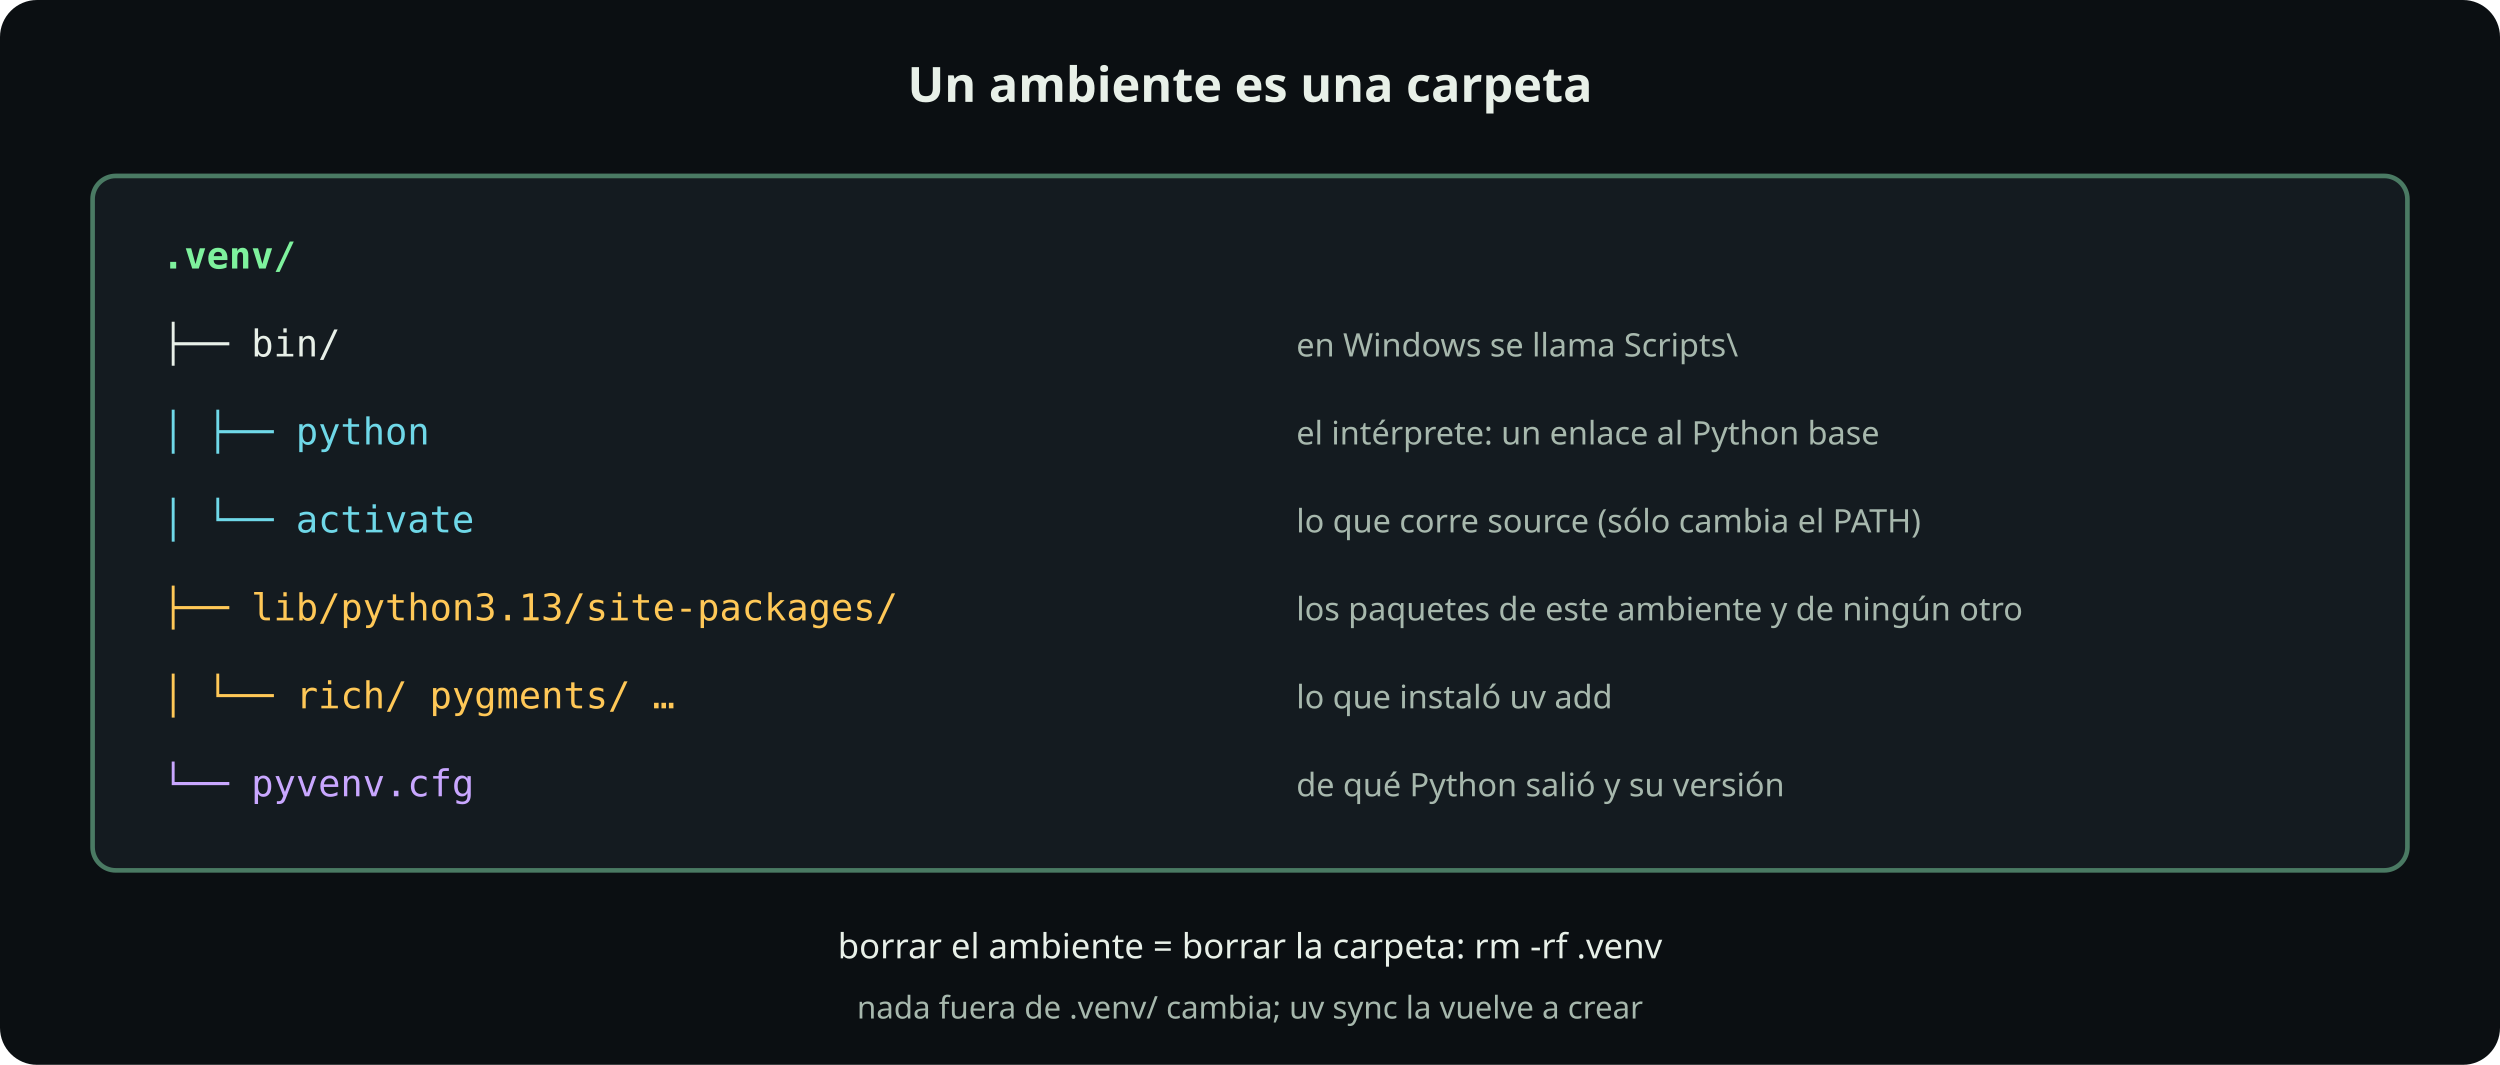
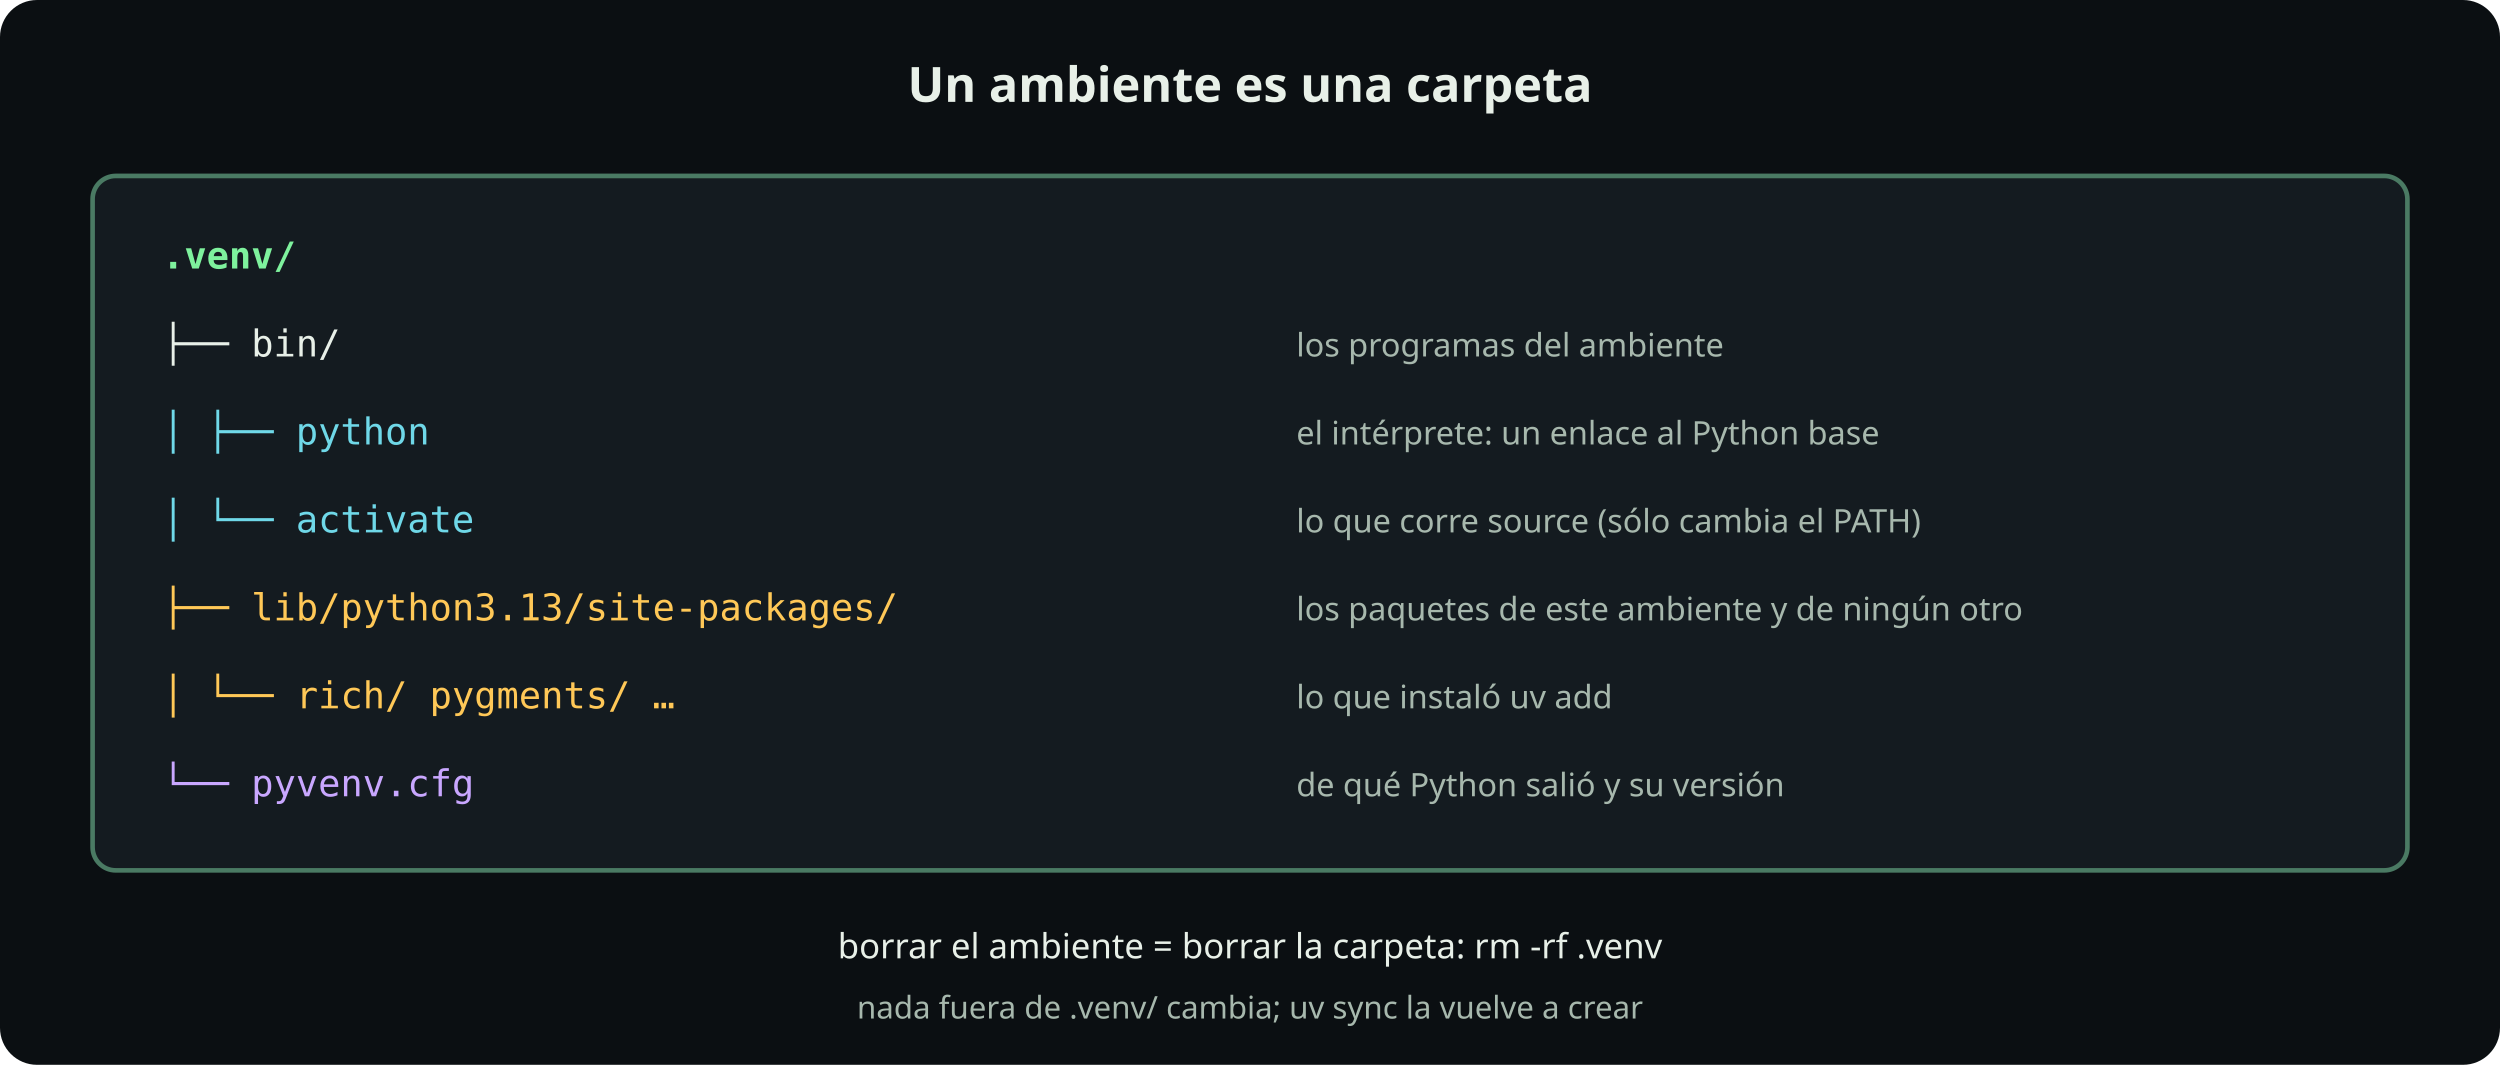
- <svg xmlns="http://www.w3.org/2000/svg" width="1080" height="460" viewBox="0 0 1080 460" role="img" aria-label="El arbol de la carpeta .venv a la izquierda y, a la derecha de cada rama, que es: bin/python es el interprete, un enlace al Python base; bin/activate es lo que corre source; lib/python3.13/site-packages guarda los paquetes de este ambiente y de ningun otro, como rich y pygments; pyvenv.cfg dice de que Python salio y su version. En Windows bin se llama Scripts. Al pie: borrar el ambiente es borrar la carpeta">
+ <svg xmlns="http://www.w3.org/2000/svg" width="1080" height="460" viewBox="0 0 1080 460" role="img" aria-label="El arbol de la carpeta .venv a la izquierda y, a la derecha de cada rama, que es: bin/python es el interprete, un enlace al Python base; bin/activate es lo que corre source; lib/python3.13/site-packages guarda los paquetes de este ambiente y de ningun otro, como rich y pygments; pyvenv.cfg dice de que Python salio y su version. Al pie: borrar el ambiente es borrar la carpeta">
  <rect x="0" y="0" width="1080" height="460" rx="16" fill="#0b0f12" />
  <defs>
    <marker id="f4a7a63" viewBox="0 0 10 10" refX="9" refY="5" markerWidth="6" markerHeight="6" orient="auto-start-reverse">
      <path d="M 0 0 L 10 5 L 0 10 z" fill="#4a7a63" />
    </marker>
    <marker id="f7ef29d" viewBox="0 0 10 10" refX="9" refY="5" markerWidth="6" markerHeight="6" orient="auto-start-reverse">
      <path d="M 0 0 L 10 5 L 0 10 z" fill="#7ef29d" />
    </marker>
    <marker id="fffc857" viewBox="0 0 10 10" refX="9" refY="5" markerWidth="6" markerHeight="6" orient="auto-start-reverse">
      <path d="M 0 0 L 10 5 L 0 10 z" fill="#ffc857" />
    </marker>
    <marker id="f6fd8e8" viewBox="0 0 10 10" refX="9" refY="5" markerWidth="6" markerHeight="6" orient="auto-start-reverse">
      <path d="M 0 0 L 10 5 L 0 10 z" fill="#6fd8e8" />
    </marker>
    <marker id="fc9a7ff" viewBox="0 0 10 10" refX="9" refY="5" markerWidth="6" markerHeight="6" orient="auto-start-reverse">
      <path d="M 0 0 L 10 5 L 0 10 z" fill="#c9a7ff" />
    </marker>
    <marker id="fff8a7a" viewBox="0 0 10 10" refX="9" refY="5" markerWidth="6" markerHeight="6" orient="auto-start-reverse">
      <path d="M 0 0 L 10 5 L 0 10 z" fill="#ff8a7a" />
    </marker>
    <marker id="fa7b8ad" viewBox="0 0 10 10" refX="9" refY="5" markerWidth="6" markerHeight="6" orient="auto-start-reverse">
      <path d="M 0 0 L 10 5 L 0 10 z" fill="#a7b8ad" />
    </marker>
    <marker id="fe8f0e8" viewBox="0 0 10 10" refX="9" refY="5" markerWidth="6" markerHeight="6" orient="auto-start-reverse">
      <path d="M 0 0 L 10 5 L 0 10 z" fill="#e8f0e8" />
    </marker>
  </defs>
  <text x="540.0" y="44" fill="#e8f0e8" font-family="system-ui, sans-serif" font-size="21" font-weight="600" text-anchor="middle">Un ambiente es una carpeta</text>
  <rect x="40" y="76" width="1000" height="300" rx="10" fill="#141b20" stroke="#4a7a63" stroke-width="2" />
  <text x="70" y="116" fill="#7ef29d" font-family="ui-monospace, SFMono-Regular, Menlo, monospace" font-size="16" font-weight="600" text-anchor="start">.venv/</text>
  <text x="70" y="154" fill="#e8f0e8" font-family="ui-monospace, SFMono-Regular, Menlo, monospace" font-size="16" font-weight="normal" text-anchor="start">├── bin/</text>
-   <text x="560" y="154" fill="#a7b8ad" font-family="system-ui, sans-serif" font-size="14" font-weight="normal" text-anchor="start">en Windows se llama Scripts\</text>
+   <text x="560" y="154" fill="#a7b8ad" font-family="system-ui, sans-serif" font-size="14" font-weight="normal" text-anchor="start">los programas del ambiente</text>
  <text x="70" y="192" fill="#6fd8e8" font-family="ui-monospace, SFMono-Regular, Menlo, monospace" font-size="16" font-weight="normal" text-anchor="start">│   ├── python</text>
  <text x="560" y="192" fill="#a7b8ad" font-family="system-ui, sans-serif" font-size="14" font-weight="normal" text-anchor="start">el intérprete: un enlace al Python base</text>
  <text x="70" y="230" fill="#6fd8e8" font-family="ui-monospace, SFMono-Regular, Menlo, monospace" font-size="16" font-weight="normal" text-anchor="start">│   └── activate</text>
  <text x="560" y="230" fill="#a7b8ad" font-family="system-ui, sans-serif" font-size="14" font-weight="normal" text-anchor="start">lo que corre source (sólo cambia el PATH)</text>
  <text x="70" y="268" fill="#ffc857" font-family="ui-monospace, SFMono-Regular, Menlo, monospace" font-size="16" font-weight="normal" text-anchor="start">├── lib/python3.13/site-packages/</text>
  <text x="560" y="268" fill="#a7b8ad" font-family="system-ui, sans-serif" font-size="14" font-weight="normal" text-anchor="start">los paquetes de este ambiente y de ningún otro</text>
  <text x="70" y="306" fill="#ffc857" font-family="ui-monospace, SFMono-Regular, Menlo, monospace" font-size="16" font-weight="normal" text-anchor="start">│   └── rich/  pygments/  …</text>
  <text x="560" y="306" fill="#a7b8ad" font-family="system-ui, sans-serif" font-size="14" font-weight="normal" text-anchor="start">lo que instaló uv add</text>
  <text x="70" y="344" fill="#c9a7ff" font-family="ui-monospace, SFMono-Regular, Menlo, monospace" font-size="16" font-weight="normal" text-anchor="start">└── pyvenv.cfg</text>
  <text x="560" y="344" fill="#a7b8ad" font-family="system-ui, sans-serif" font-size="14" font-weight="normal" text-anchor="start">de qué Python salió y su versión</text>
  <text x="540.0" y="414" fill="#e8f0e8" font-family="system-ui, sans-serif" font-size="15" font-weight="normal" text-anchor="middle">borrar el ambiente = borrar la carpeta: rm -rf .venv</text>
  <text x="540.0" y="440" fill="#a7b8ad" font-family="system-ui, sans-serif" font-size="13.5" font-weight="normal" text-anchor="middle">nada fuera de .venv/ cambia; uv sync la vuelve a crear</text>
</svg>
